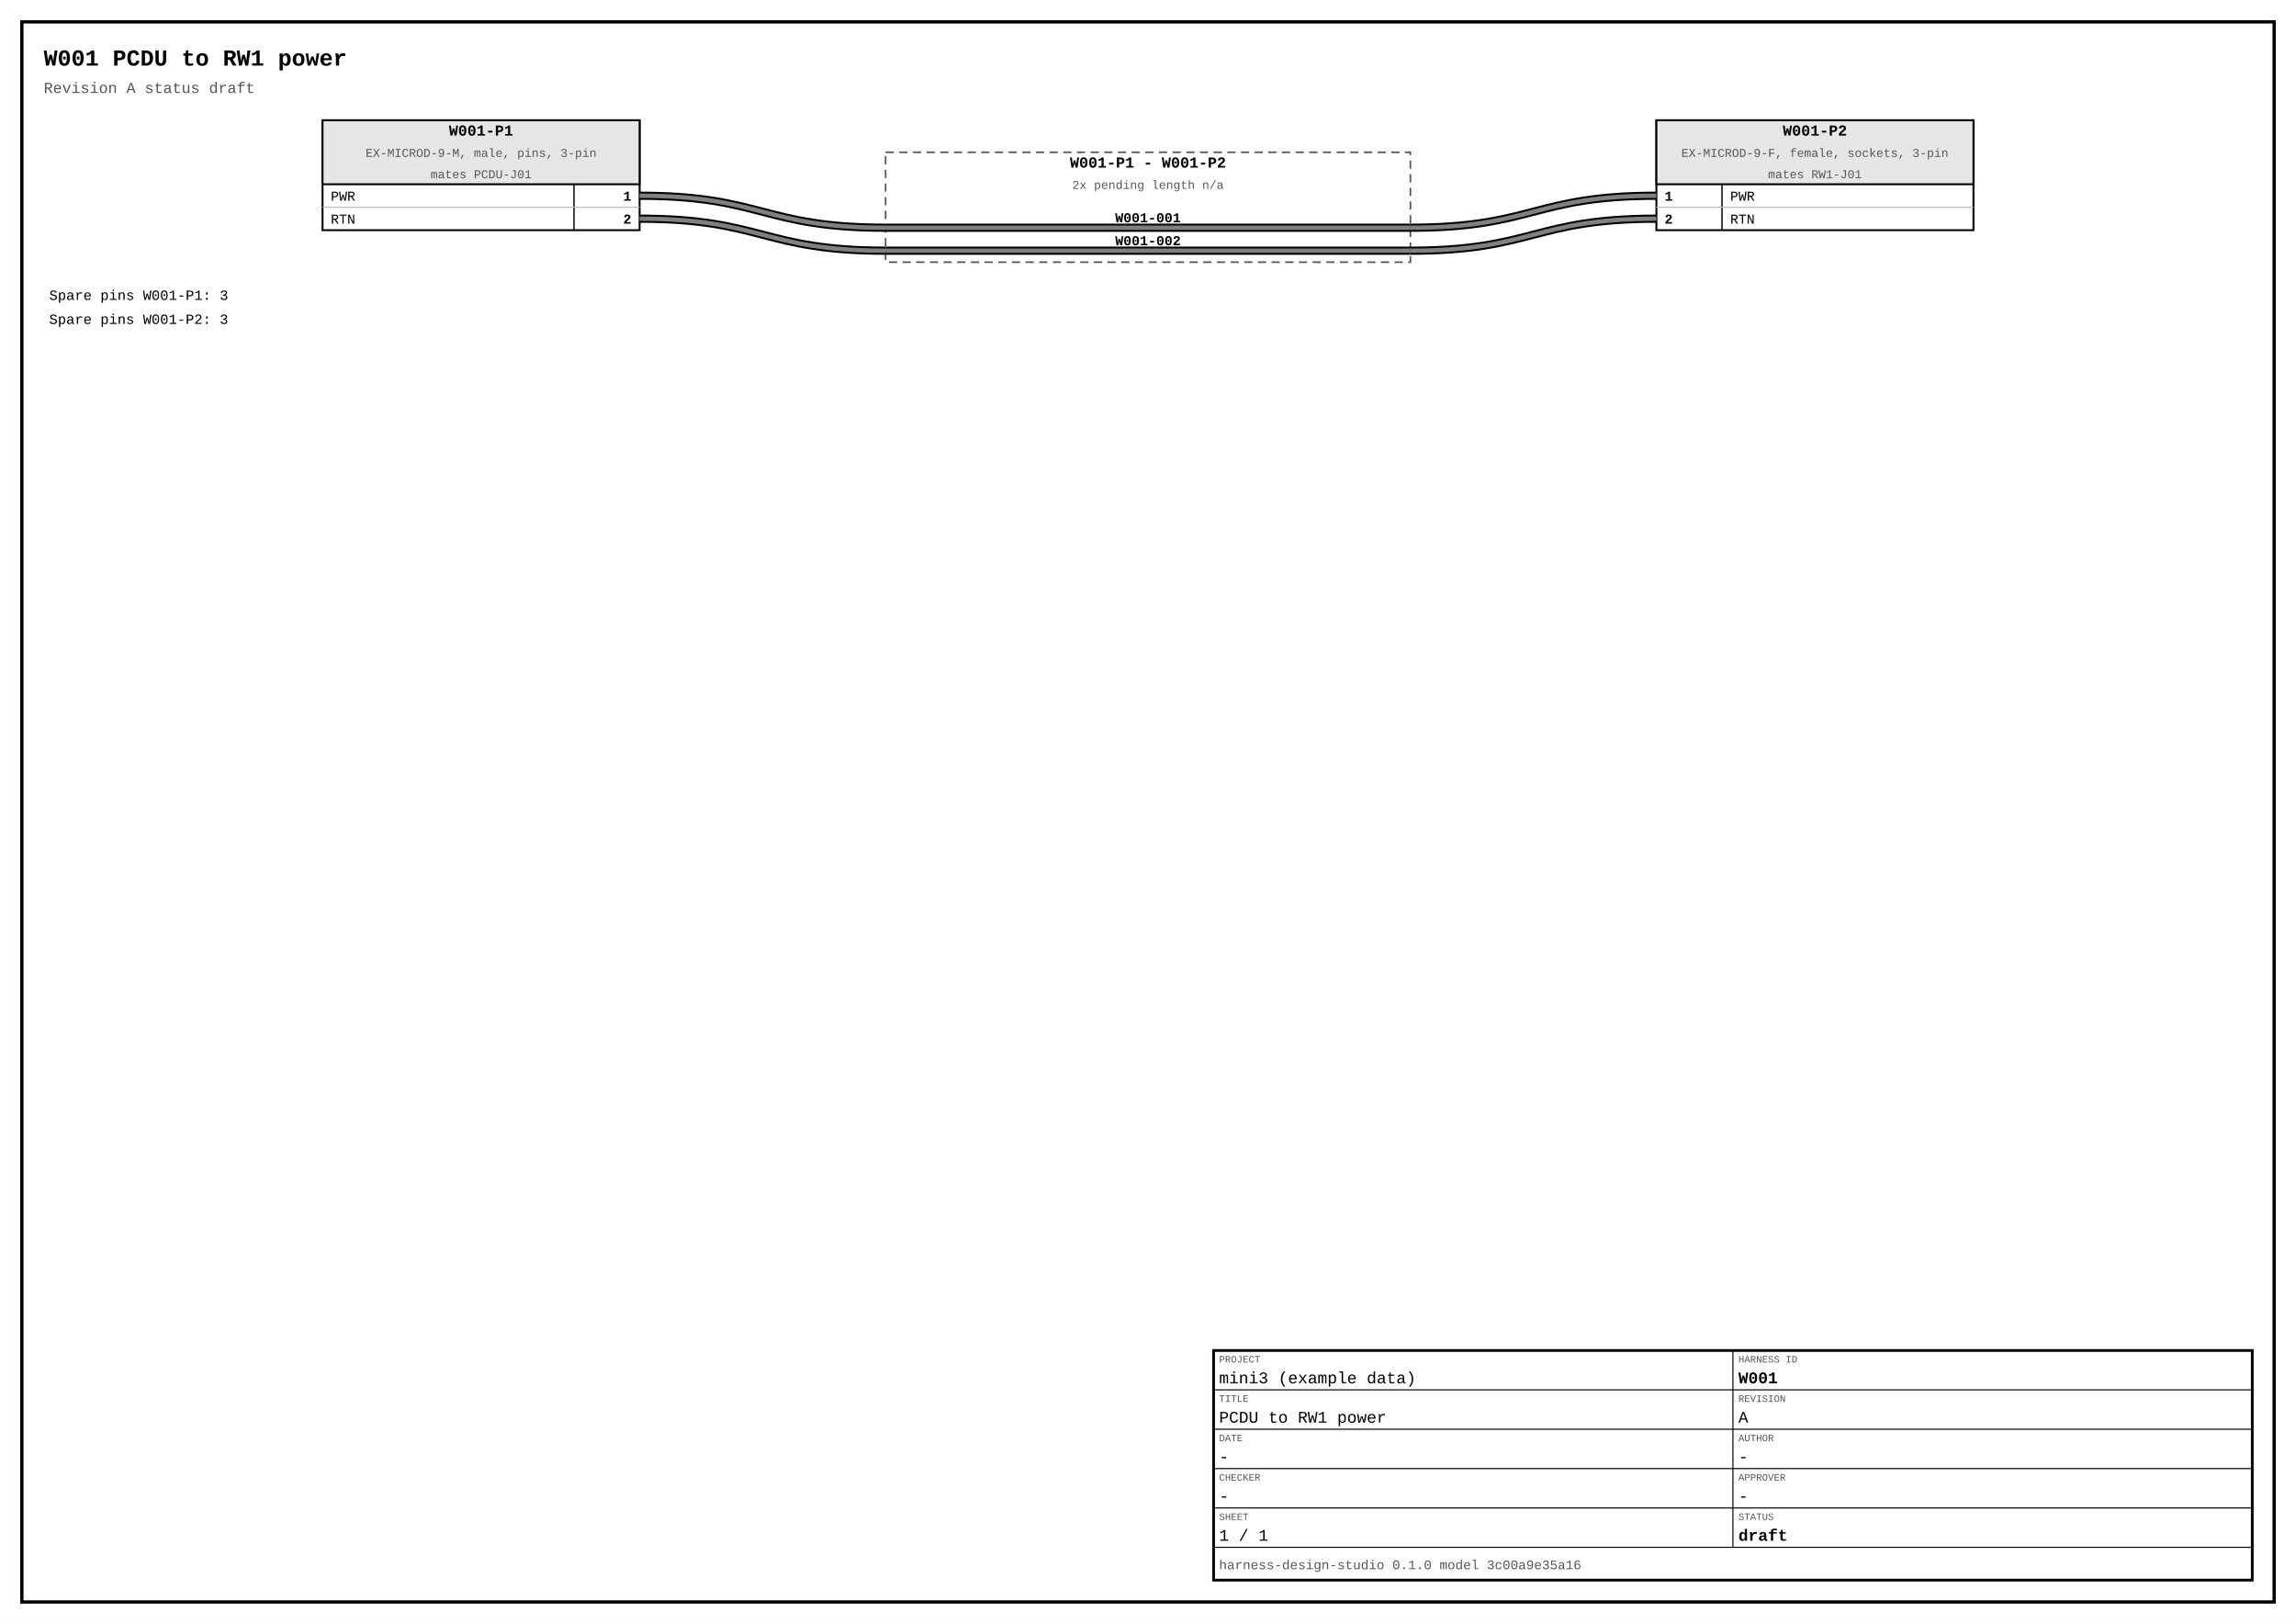
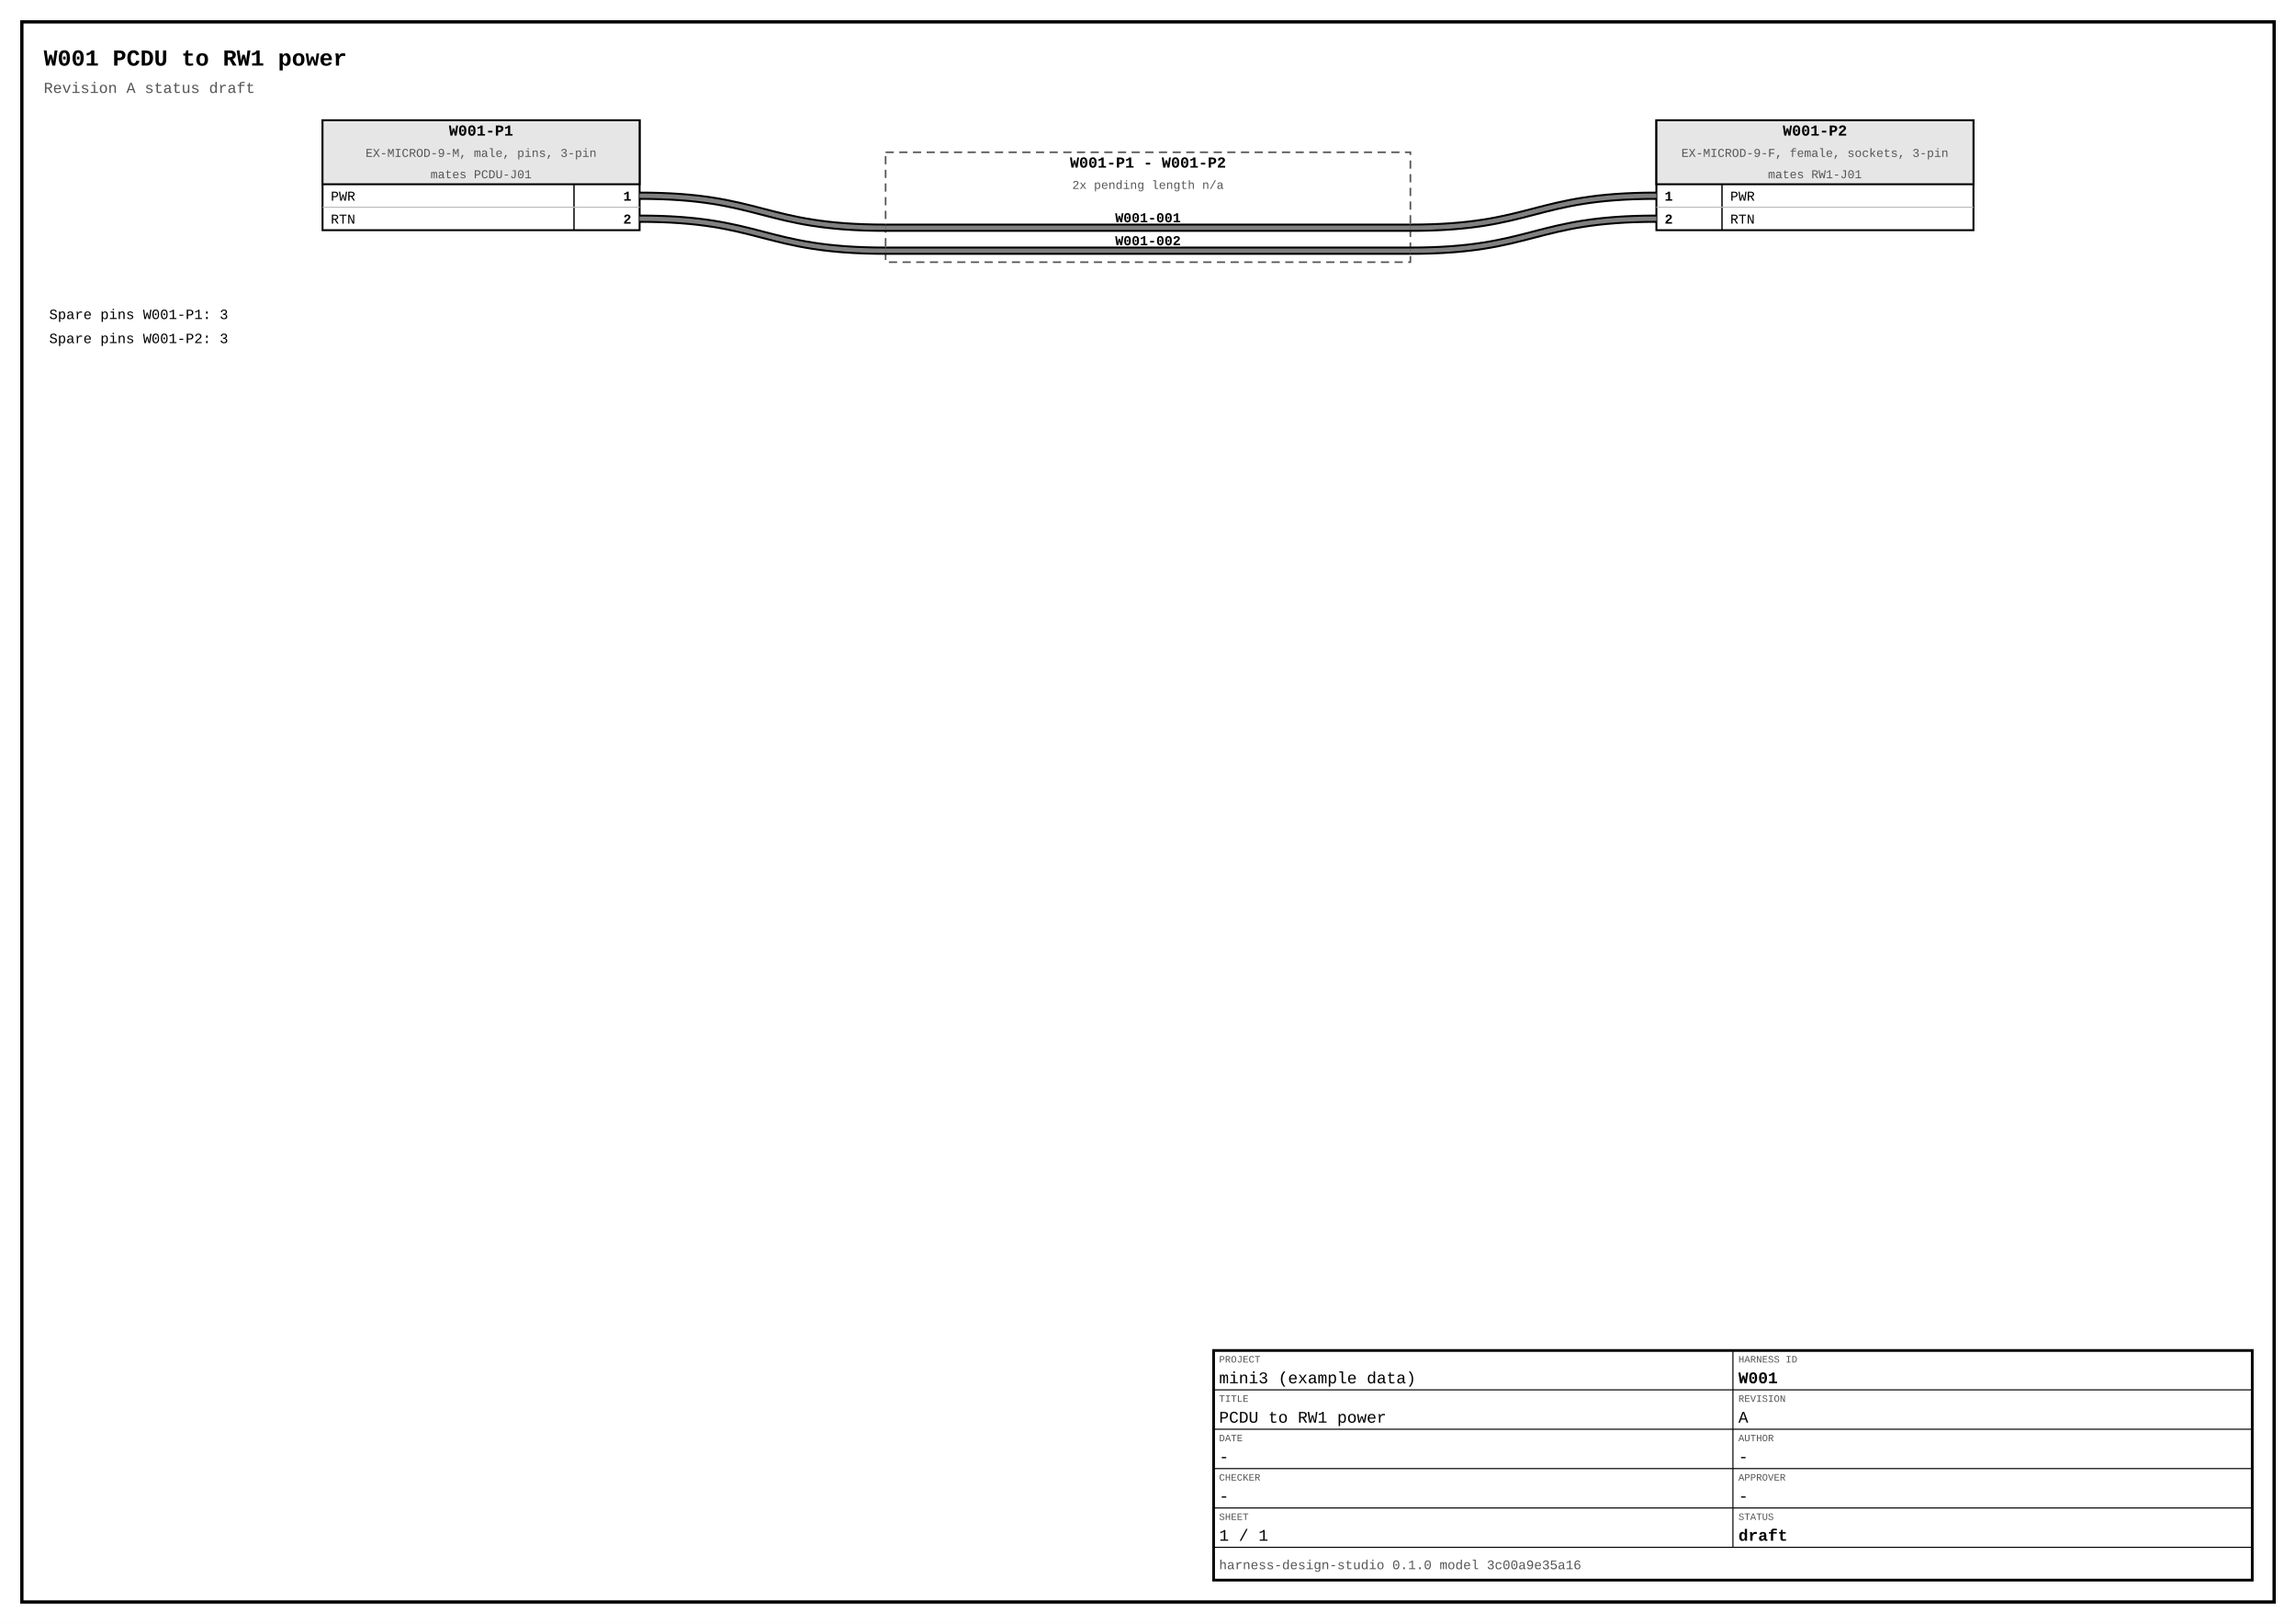
<svg xmlns="http://www.w3.org/2000/svg" width="420mm" height="297mm" viewBox="0 0 420 297" font-family="Courier New, Courier, monospace">
  <rect x="0" y="0" width="420" height="297" fill="#ffffff" />
  <rect x="4" y="4" width="412" height="289" fill="none" stroke="#000000" stroke-width="0.6" />
  <text x="8" y="12" font-size="4.2" font-weight="bold" text-anchor="start" fill="#000000">W001  PCDU to RW1 power</text>
  <text x="8" y="17" font-size="2.8" text-anchor="start" fill="#555555">Revision A  status draft</text>
  <rect x="59" y="22" width="58" height="20.1" fill="#ffffff" stroke="#000000" stroke-width="0.35" />
  <rect x="59" y="22" width="58" height="11.7" fill="#e6e6e6" stroke="#000000" stroke-width="0.35" />
  <text x="88" y="24.8" font-size="2.8" font-weight="bold" text-anchor="middle" fill="#000000">W001-P1</text>
  <text x="88" y="28.7" font-size="2.2" text-anchor="middle" fill="#555555">EX-MICROD-9-M, male, pins, 3-pin</text>
  <text x="88" y="32.6" font-size="2.2" text-anchor="middle" fill="#555555">mates PCDU-J01</text>
  <line x1="105" y1="33.7" x2="105" y2="42.1" stroke="#000000" stroke-width="0.25" />
  <line x1="59" y1="37.9" x2="117" y2="37.9" stroke="#bbbbbb" stroke-width="0.2" />
  <text x="60.5" y="36.7" font-size="2.5" text-anchor="start" fill="#000000">PWR</text>
  <text x="115.5" y="36.7" font-size="2.5" font-weight="bold" text-anchor="end" fill="#000000">1</text>
  <text x="60.5" y="40.9" font-size="2.5" text-anchor="start" fill="#000000">RTN</text>
  <text x="115.5" y="40.9" font-size="2.5" font-weight="bold" text-anchor="end" fill="#000000">2</text>
  <rect x="303" y="22" width="58" height="20.1" fill="#ffffff" stroke="#000000" stroke-width="0.35" />
  <rect x="303" y="22" width="58" height="11.7" fill="#e6e6e6" stroke="#000000" stroke-width="0.35" />
  <text x="332" y="24.8" font-size="2.8" font-weight="bold" text-anchor="middle" fill="#000000">W001-P2</text>
  <text x="332" y="28.7" font-size="2.2" text-anchor="middle" fill="#555555">EX-MICROD-9-F, female, sockets, 3-pin</text>
  <text x="332" y="32.6" font-size="2.2" text-anchor="middle" fill="#555555">mates RW1-J01</text>
  <line x1="315" y1="33.7" x2="315" y2="42.1" stroke="#000000" stroke-width="0.25" />
  <line x1="303" y1="37.9" x2="361" y2="37.9" stroke="#bbbbbb" stroke-width="0.2" />
  <text x="304.5" y="36.7" font-size="2.5" font-weight="bold" text-anchor="start" fill="#000000">1</text>
  <text x="316.5" y="36.7" font-size="2.5" text-anchor="start" fill="#000000">PWR</text>
  <text x="304.5" y="40.9" font-size="2.5" font-weight="bold" text-anchor="start" fill="#000000">2</text>
  <text x="316.5" y="40.9" font-size="2.5" text-anchor="start" fill="#000000">RTN</text>
  <rect x="162" y="27.85" width="96" height="20.1" fill="none" stroke="#555555" stroke-width="0.3" stroke-dasharray="1.5 1" />
  <text x="210" y="30.65" font-size="2.8" font-weight="bold" text-anchor="middle" fill="#000000">W001-P1 - W001-P2</text>
  <text x="210" y="34.55" font-size="2.2" text-anchor="middle" fill="#555555">2x  pending  length n/a</text>
  <path d="M 117 35.8 C 139.5 35.8 139.5 41.65 162 41.65" fill="none" stroke="#000000" stroke-width="1.5" />
  <line x1="162" y1="41.65" x2="258" y2="41.65" stroke="#000000" stroke-width="1.5" />
  <path d="M 258 41.65 C 280.5 41.65 280.5 35.8 303 35.8" fill="none" stroke="#000000" stroke-width="1.5" />
  <path d="M 117 35.8 C 139.5 35.8 139.5 41.65 162 41.65" fill="none" stroke="#808080" stroke-width="0.8" />
  <line x1="162" y1="41.65" x2="258" y2="41.65" stroke="#808080" stroke-width="0.8" />
  <path d="M 258 41.65 C 280.5 41.65 280.5 35.8 303 35.8" fill="none" stroke="#808080" stroke-width="0.8" />
  <text x="210" y="40.65" font-size="2.5" font-weight="bold" text-anchor="middle" fill="#000000">W001-001</text>
  <path d="M 117 40 C 139.5 40 139.5 45.85 162 45.85" fill="none" stroke="#000000" stroke-width="1.5" />
  <line x1="162" y1="45.85" x2="258" y2="45.85" stroke="#000000" stroke-width="1.5" />
  <path d="M 258 45.85 C 280.5 45.85 280.5 40 303 40" fill="none" stroke="#000000" stroke-width="1.5" />
  <path d="M 117 40 C 139.5 40 139.5 45.85 162 45.85" fill="none" stroke="#808080" stroke-width="0.8" />
  <line x1="162" y1="45.85" x2="258" y2="45.85" stroke="#808080" stroke-width="0.8" />
  <path d="M 258 45.85 C 280.5 45.85 280.5 40 303 40" fill="none" stroke="#808080" stroke-width="0.8" />
  <text x="210" y="44.85" font-size="2.5" font-weight="bold" text-anchor="middle" fill="#000000">W001-002</text>
-   <text x="9" y="54.85" font-size="2.6" text-anchor="start" fill="#000000">Spare pins W001-P1: 3</text>
-   <text x="9" y="59.25" font-size="2.6" text-anchor="start" fill="#000000">Spare pins W001-P2: 3</text>
+   <text x="9" y="58.35" font-size="2.6" text-anchor="start" fill="#000000">Spare pins W001-P1: 3</text>
+   <text x="9" y="62.75" font-size="2.6" text-anchor="start" fill="#000000">Spare pins W001-P2: 3</text>
  <rect x="222" y="247" width="190" height="42" fill="none" stroke="#000000" stroke-width="0.5" />
  <line x1="222" y1="247" x2="317" y2="247" stroke="#000000" stroke-width="0.2" />
  <text x="223" y="249.2" font-size="1.8" text-anchor="start" fill="#555555">PROJECT</text>
  <text x="223" y="253" font-size="3" text-anchor="start" fill="#000000">mini3 (example data)</text>
  <line x1="317" y1="247" x2="412" y2="247" stroke="#000000" stroke-width="0.2" />
  <text x="318" y="249.2" font-size="1.8" text-anchor="start" fill="#555555">HARNESS ID</text>
  <text x="318" y="253" font-size="3" font-weight="bold" text-anchor="start" fill="#000000">W001</text>
  <line x1="222" y1="254.2" x2="317" y2="254.2" stroke="#000000" stroke-width="0.2" />
  <text x="223" y="256.4" font-size="1.8" text-anchor="start" fill="#555555">TITLE</text>
  <text x="223" y="260.2" font-size="3" text-anchor="start" fill="#000000">PCDU to RW1 power</text>
  <line x1="317" y1="254.2" x2="412" y2="254.2" stroke="#000000" stroke-width="0.2" />
  <text x="318" y="256.4" font-size="1.8" text-anchor="start" fill="#555555">REVISION</text>
  <text x="318" y="260.2" font-size="3" text-anchor="start" fill="#000000">A</text>
  <line x1="222" y1="261.4" x2="317" y2="261.4" stroke="#000000" stroke-width="0.2" />
  <text x="223" y="263.6" font-size="1.8" text-anchor="start" fill="#555555">DATE</text>
  <text x="223" y="267.4" font-size="3" text-anchor="start" fill="#000000">-</text>
  <line x1="317" y1="261.4" x2="412" y2="261.4" stroke="#000000" stroke-width="0.2" />
  <text x="318" y="263.6" font-size="1.8" text-anchor="start" fill="#555555">AUTHOR</text>
  <text x="318" y="267.4" font-size="3" text-anchor="start" fill="#000000">-</text>
  <line x1="222" y1="268.6" x2="317" y2="268.6" stroke="#000000" stroke-width="0.2" />
  <text x="223" y="270.8" font-size="1.8" text-anchor="start" fill="#555555">CHECKER</text>
  <text x="223" y="274.6" font-size="3" text-anchor="start" fill="#000000">-</text>
  <line x1="317" y1="268.6" x2="412" y2="268.6" stroke="#000000" stroke-width="0.2" />
  <text x="318" y="270.8" font-size="1.8" text-anchor="start" fill="#555555">APPROVER</text>
  <text x="318" y="274.6" font-size="3" text-anchor="start" fill="#000000">-</text>
  <line x1="222" y1="275.8" x2="317" y2="275.8" stroke="#000000" stroke-width="0.2" />
  <text x="223" y="278" font-size="1.8" text-anchor="start" fill="#555555">SHEET</text>
  <text x="223" y="281.8" font-size="3" text-anchor="start" fill="#000000">1 / 1</text>
  <line x1="317" y1="275.8" x2="412" y2="275.8" stroke="#000000" stroke-width="0.2" />
  <text x="318" y="278" font-size="1.8" text-anchor="start" fill="#555555">STATUS</text>
  <text x="318" y="281.8" font-size="3" font-weight="bold" text-anchor="start" fill="#000000">draft</text>
  <line x1="317" y1="247" x2="317" y2="283" stroke="#000000" stroke-width="0.2" />
  <line x1="222" y1="283" x2="412" y2="283" stroke="#000000" stroke-width="0.2" />
  <text x="223" y="287" font-size="2.4" text-anchor="start" fill="#555555">harness-design-studio 0.1.0 model 3c00a9e35a16</text>
</svg>
